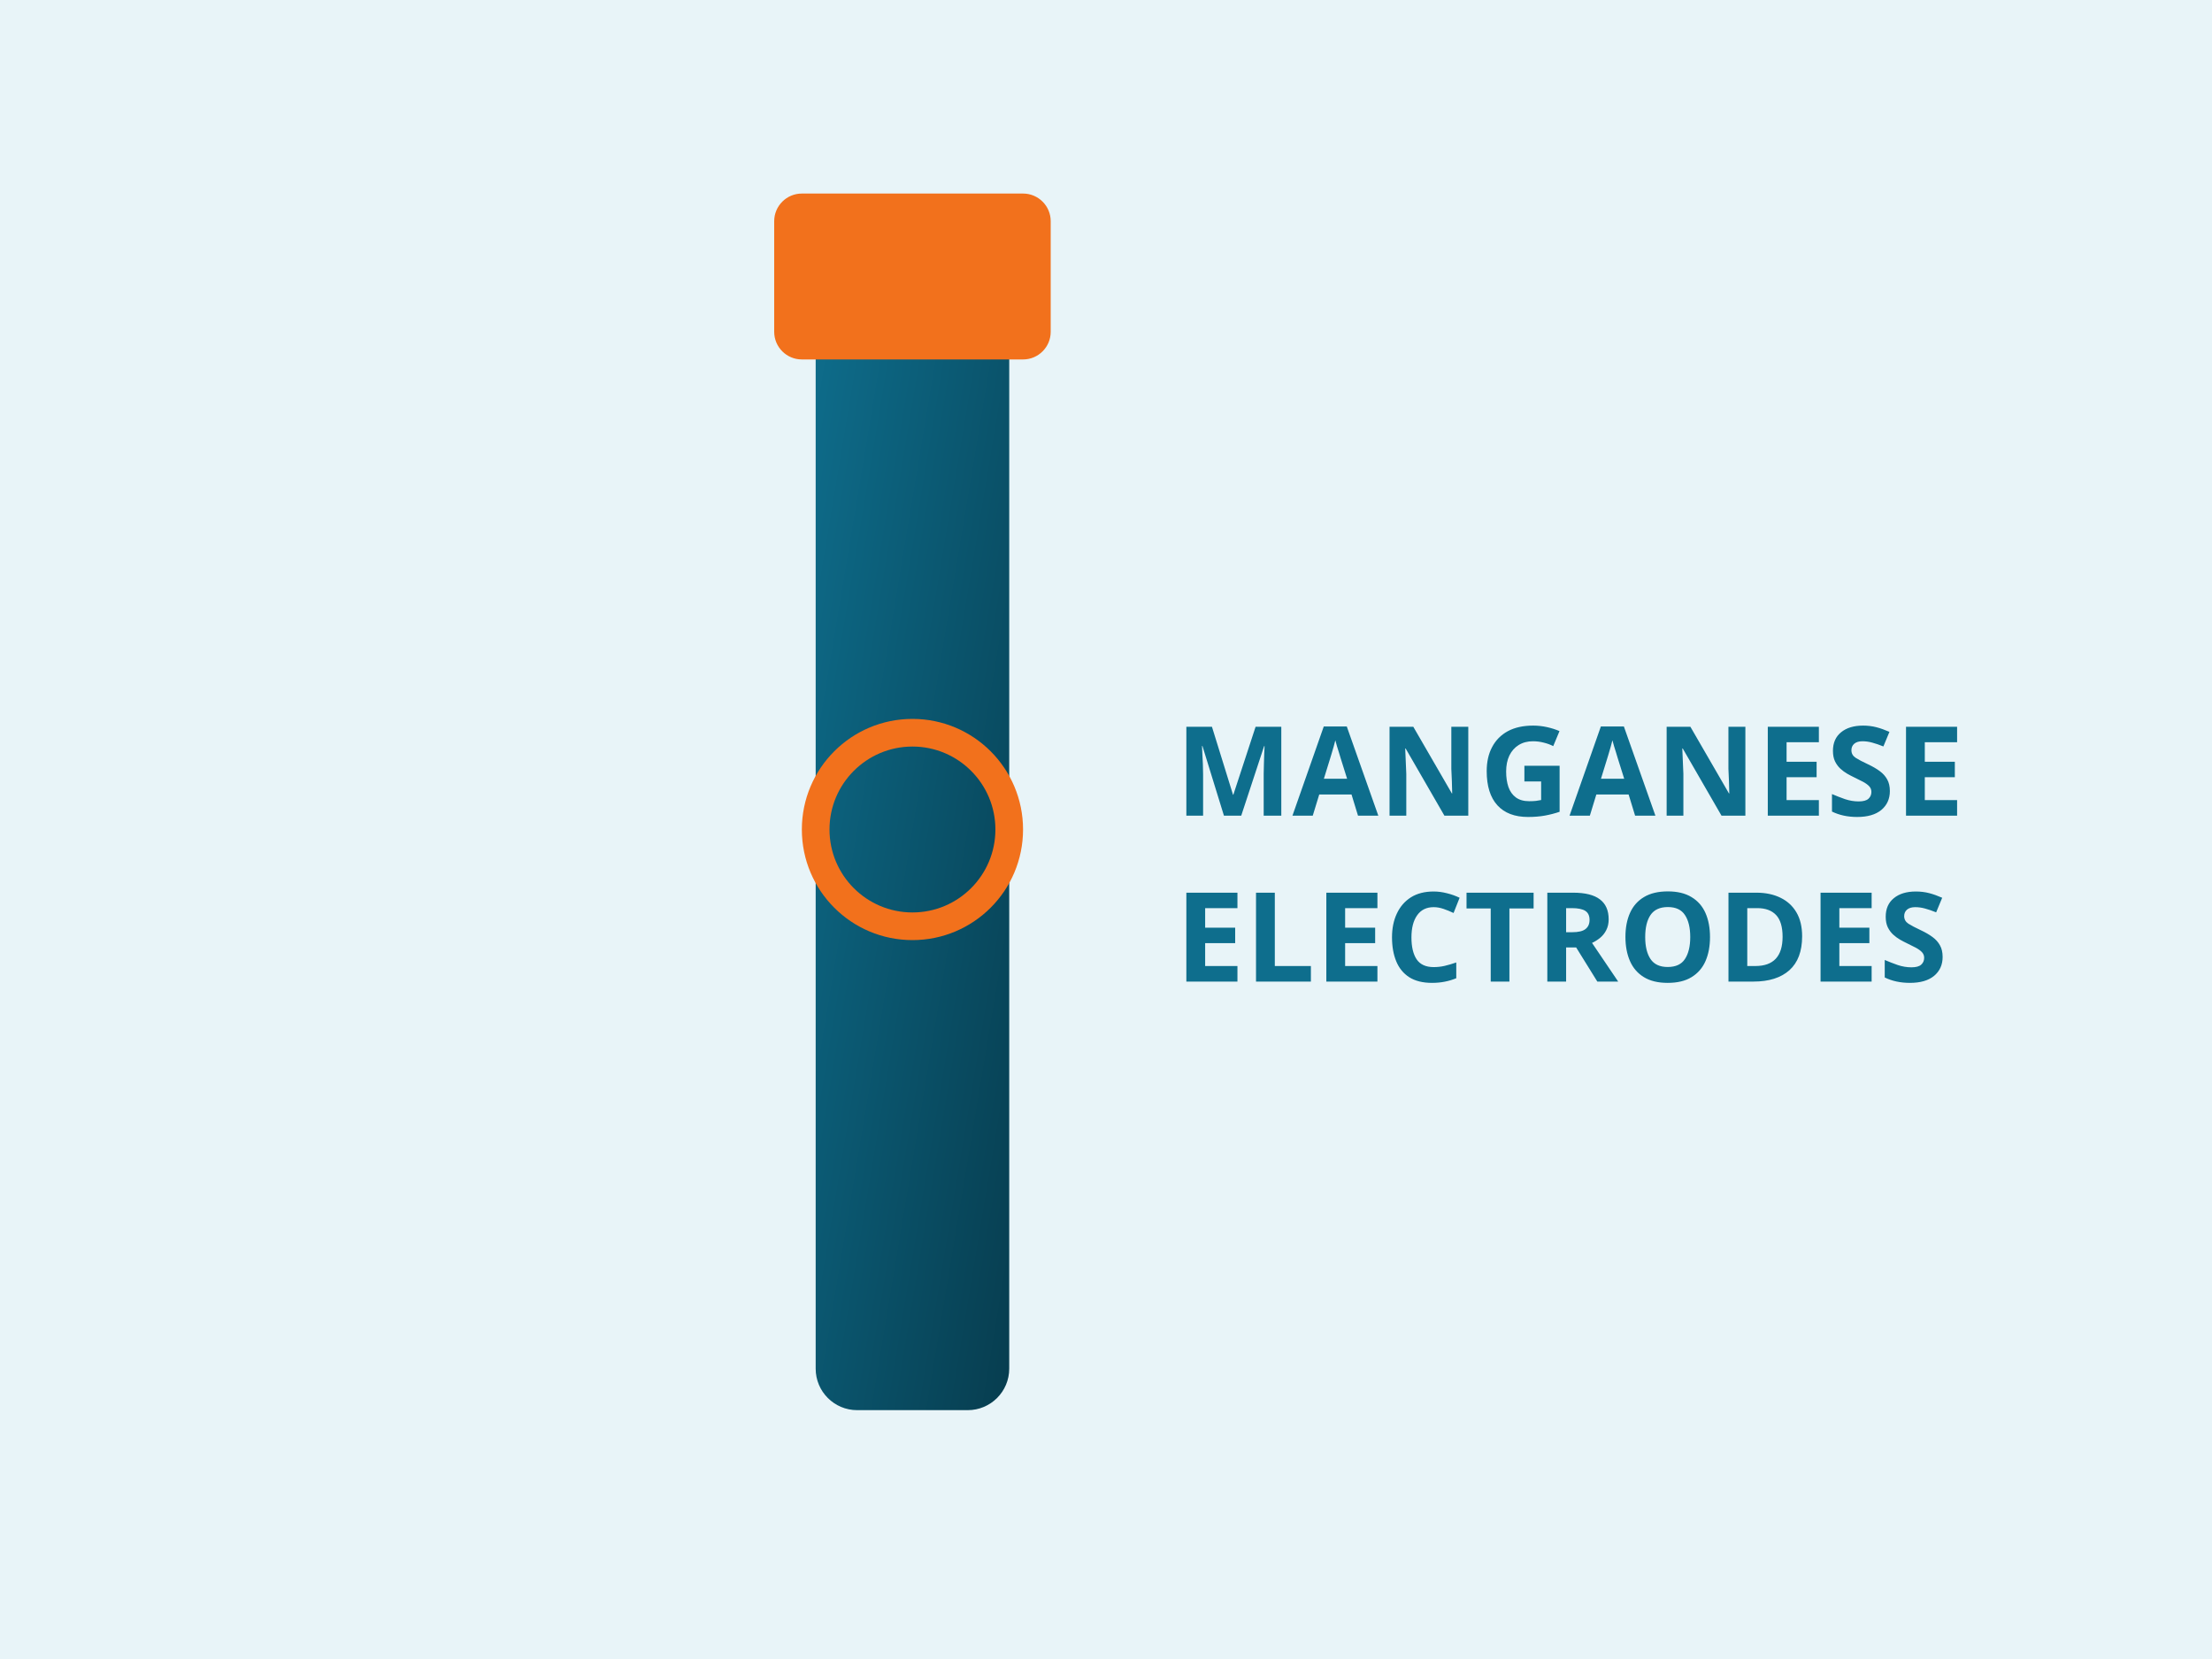
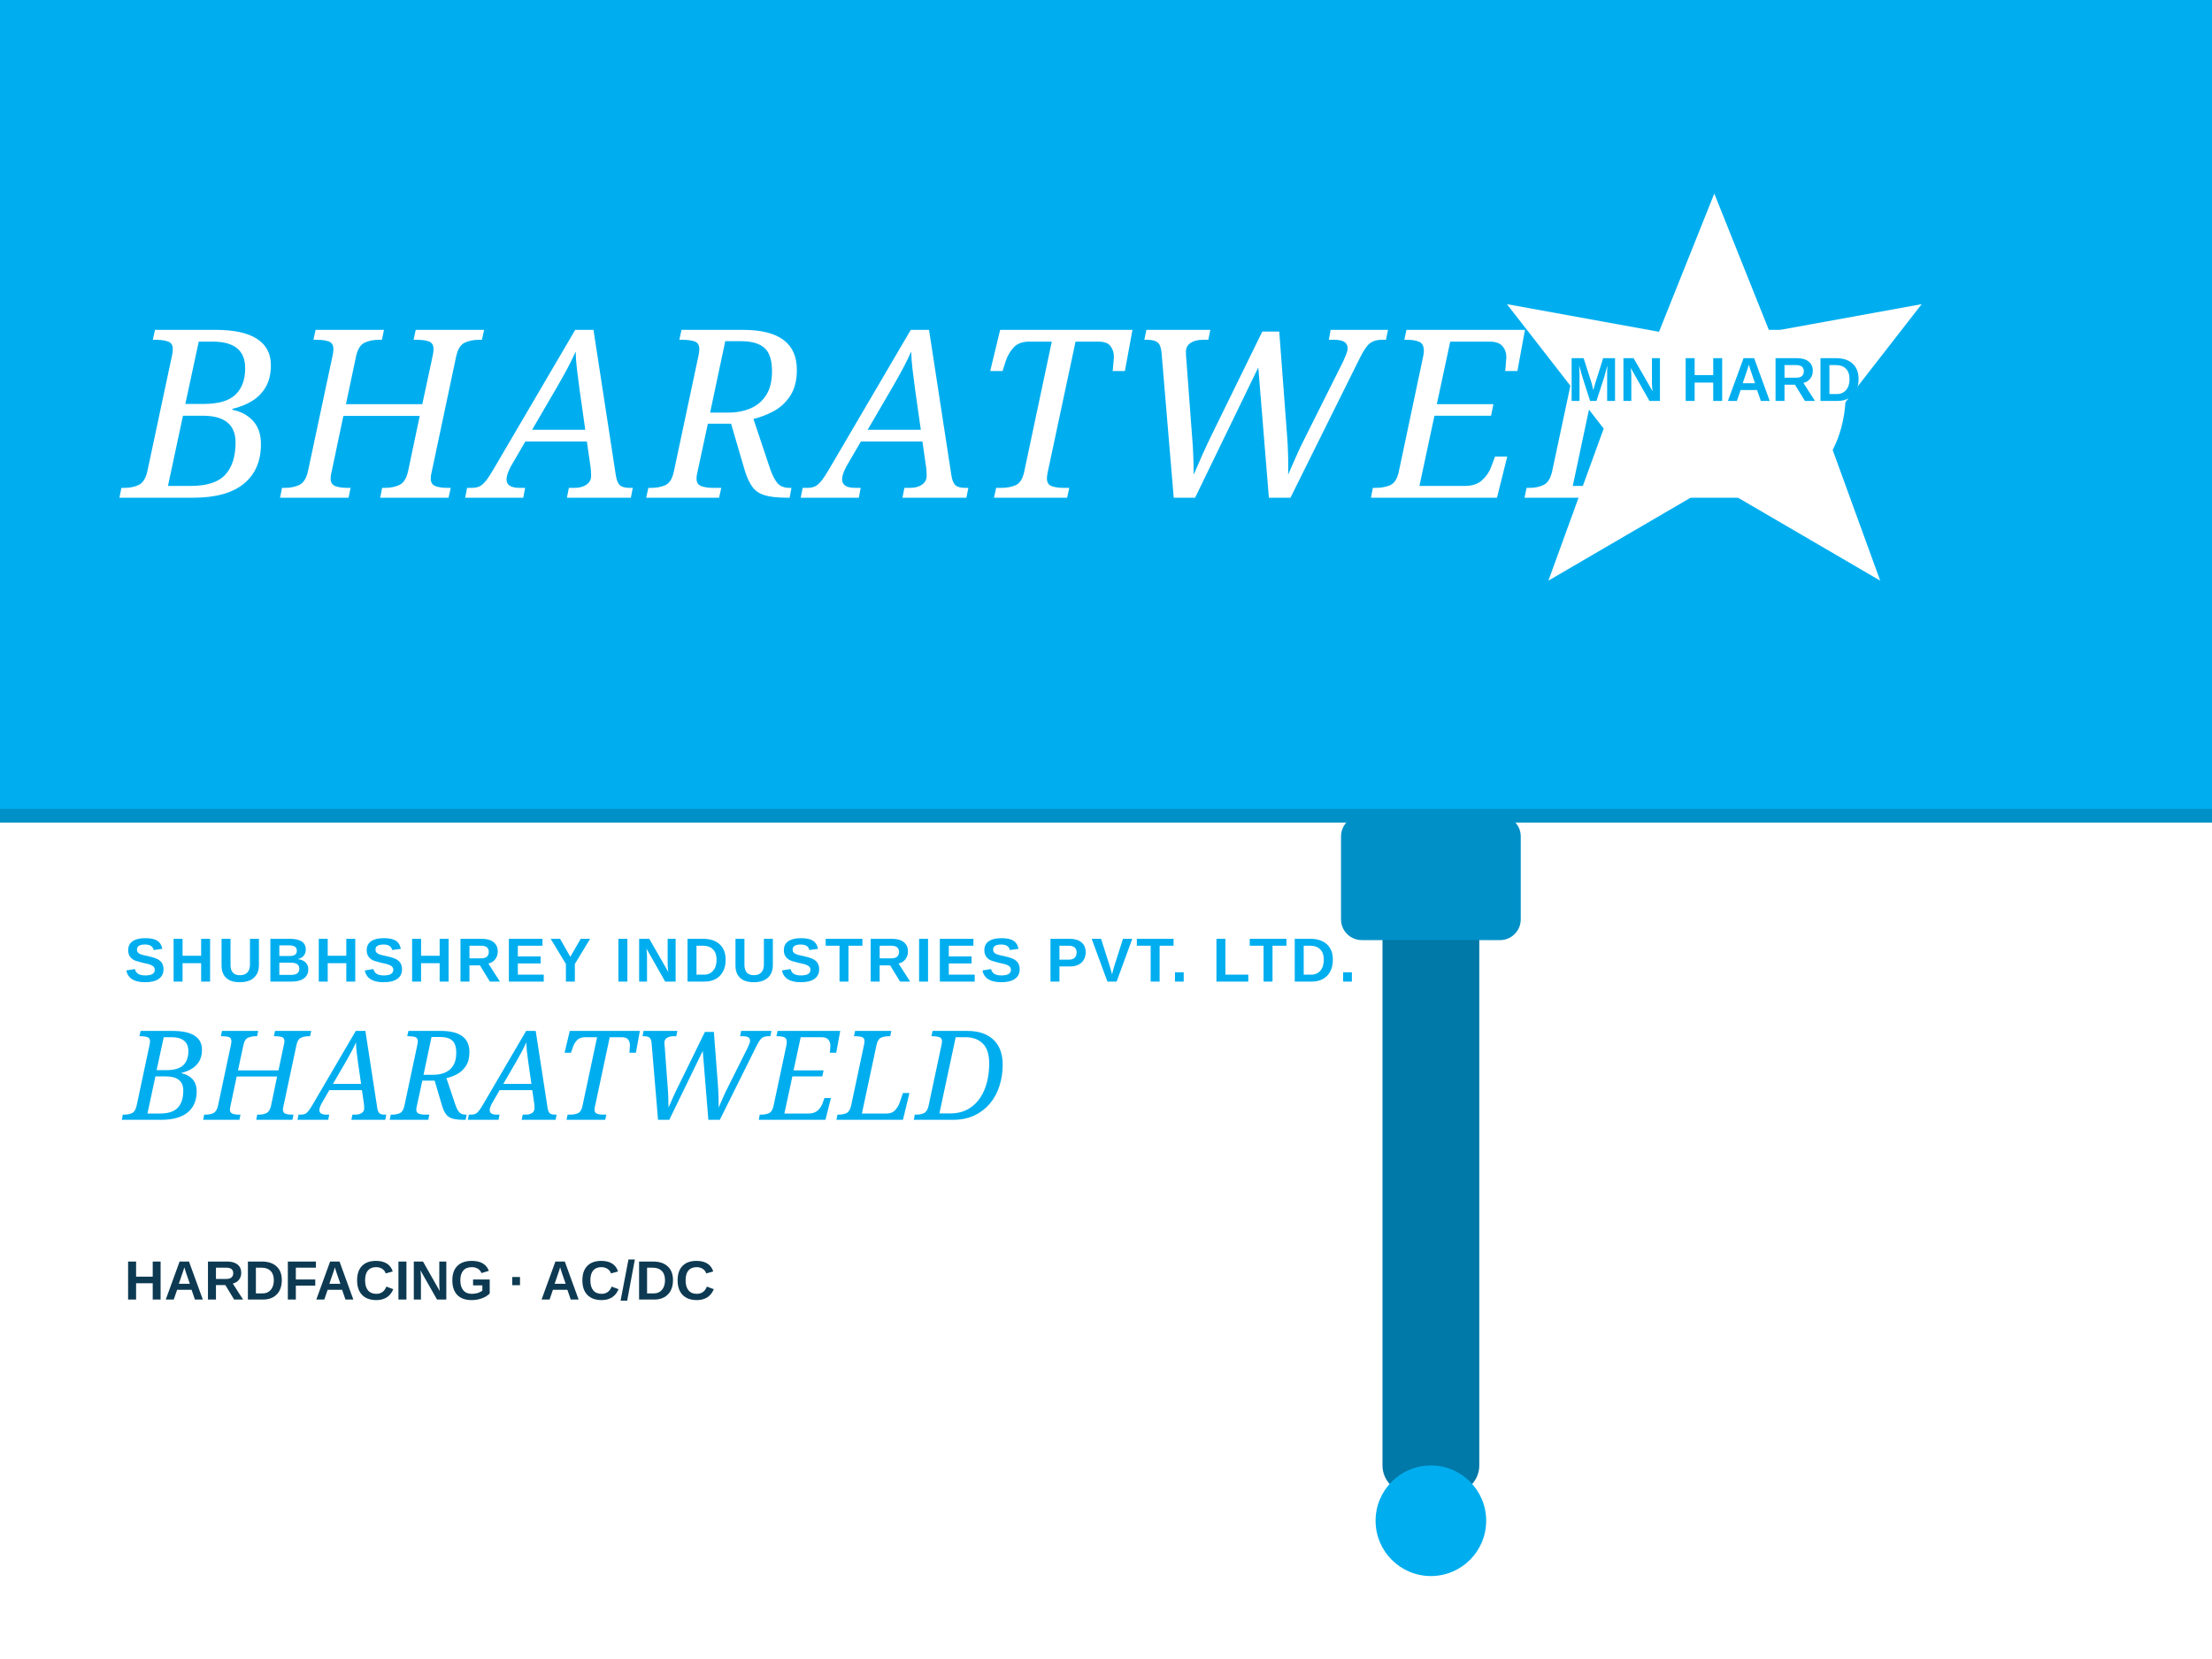
- <svg xmlns="http://www.w3.org/2000/svg" viewBox="0 0 320 240" role="img" aria-label="Manganese electrodes">
-   <defs>
-     <linearGradient id="g" x1="0" y1="0" x2="1" y2="1">
-       <stop offset="0%" stop-color="#0E6E8D" />
-       <stop offset="100%" stop-color="#073d4f" />
-     </linearGradient>
-   </defs>
-   <rect width="320" height="240" fill="#e8f4f8" />
-   <rect x="118" y="36" width="28" height="168" rx="6" fill="url(#g)" />
-   <rect x="112" y="28" width="40" height="24" rx="4" fill="#F2711C" />
-   <circle cx="132" cy="120" r="14" fill="none" stroke="#F2711C" stroke-width="4" />
-   <text x="170" y="118" font-family="Segoe UI, sans-serif" font-size="18" font-weight="700" fill="#0E6E8D">MANGANESE</text>
-   <text x="170" y="142" font-family="Segoe UI, sans-serif" font-size="18" font-weight="700" fill="#0E6E8D">ELECTRODES</text>
+ <svg xmlns="http://www.w3.org/2000/svg" viewBox="0 0 320 240" role="img" aria-label="Bharatweld Manganese packaging">
+   <rect width="320" height="240" fill="#ffffff" />
+   <rect width="320" height="118" fill="#00AEEF" />
+   <line x1="0" y1="118" x2="320" y2="118" stroke="#0090C8" stroke-width="2" />
+   <text x="18" y="72" font-family="Georgia, serif" font-size="34" font-style="italic" fill="#ffffff" letter-spacing="1">BHARATWELD</text>
+   <polygon points="248,28 256,48 278,44 264,62 272,84 248,70 224,84 232,62 218,44 240,48" fill="#ffffff" />
+   <text x="248" y="58" text-anchor="middle" font-family="Arial, sans-serif" font-size="9" font-weight="700" fill="#00AEEF">MN HARD</text>
+   <text x="18" y="142" font-family="Arial, sans-serif" font-size="9" font-weight="700" fill="#00AEEF" letter-spacing="0.5">SHUBHSHREY INDUSTRIES PVT. LTD.</text>
+   <text x="18" y="162" font-family="Georgia, serif" font-size="18" font-style="italic" fill="#00AEEF">BHARATWELD</text>
+   <rect x="200" y="128" width="14" height="88" rx="4" fill="#0078A8" />
+   <rect x="194" y="118" width="26" height="18" rx="3" fill="#0090C8" />
+   <circle cx="207" cy="220" r="8" fill="#00AEEF" />
+   <text x="18" y="188" font-family="Arial, sans-serif" font-size="8" font-weight="600" fill="#0D3A52">HARDFACING · AC/DC</text>
</svg>
